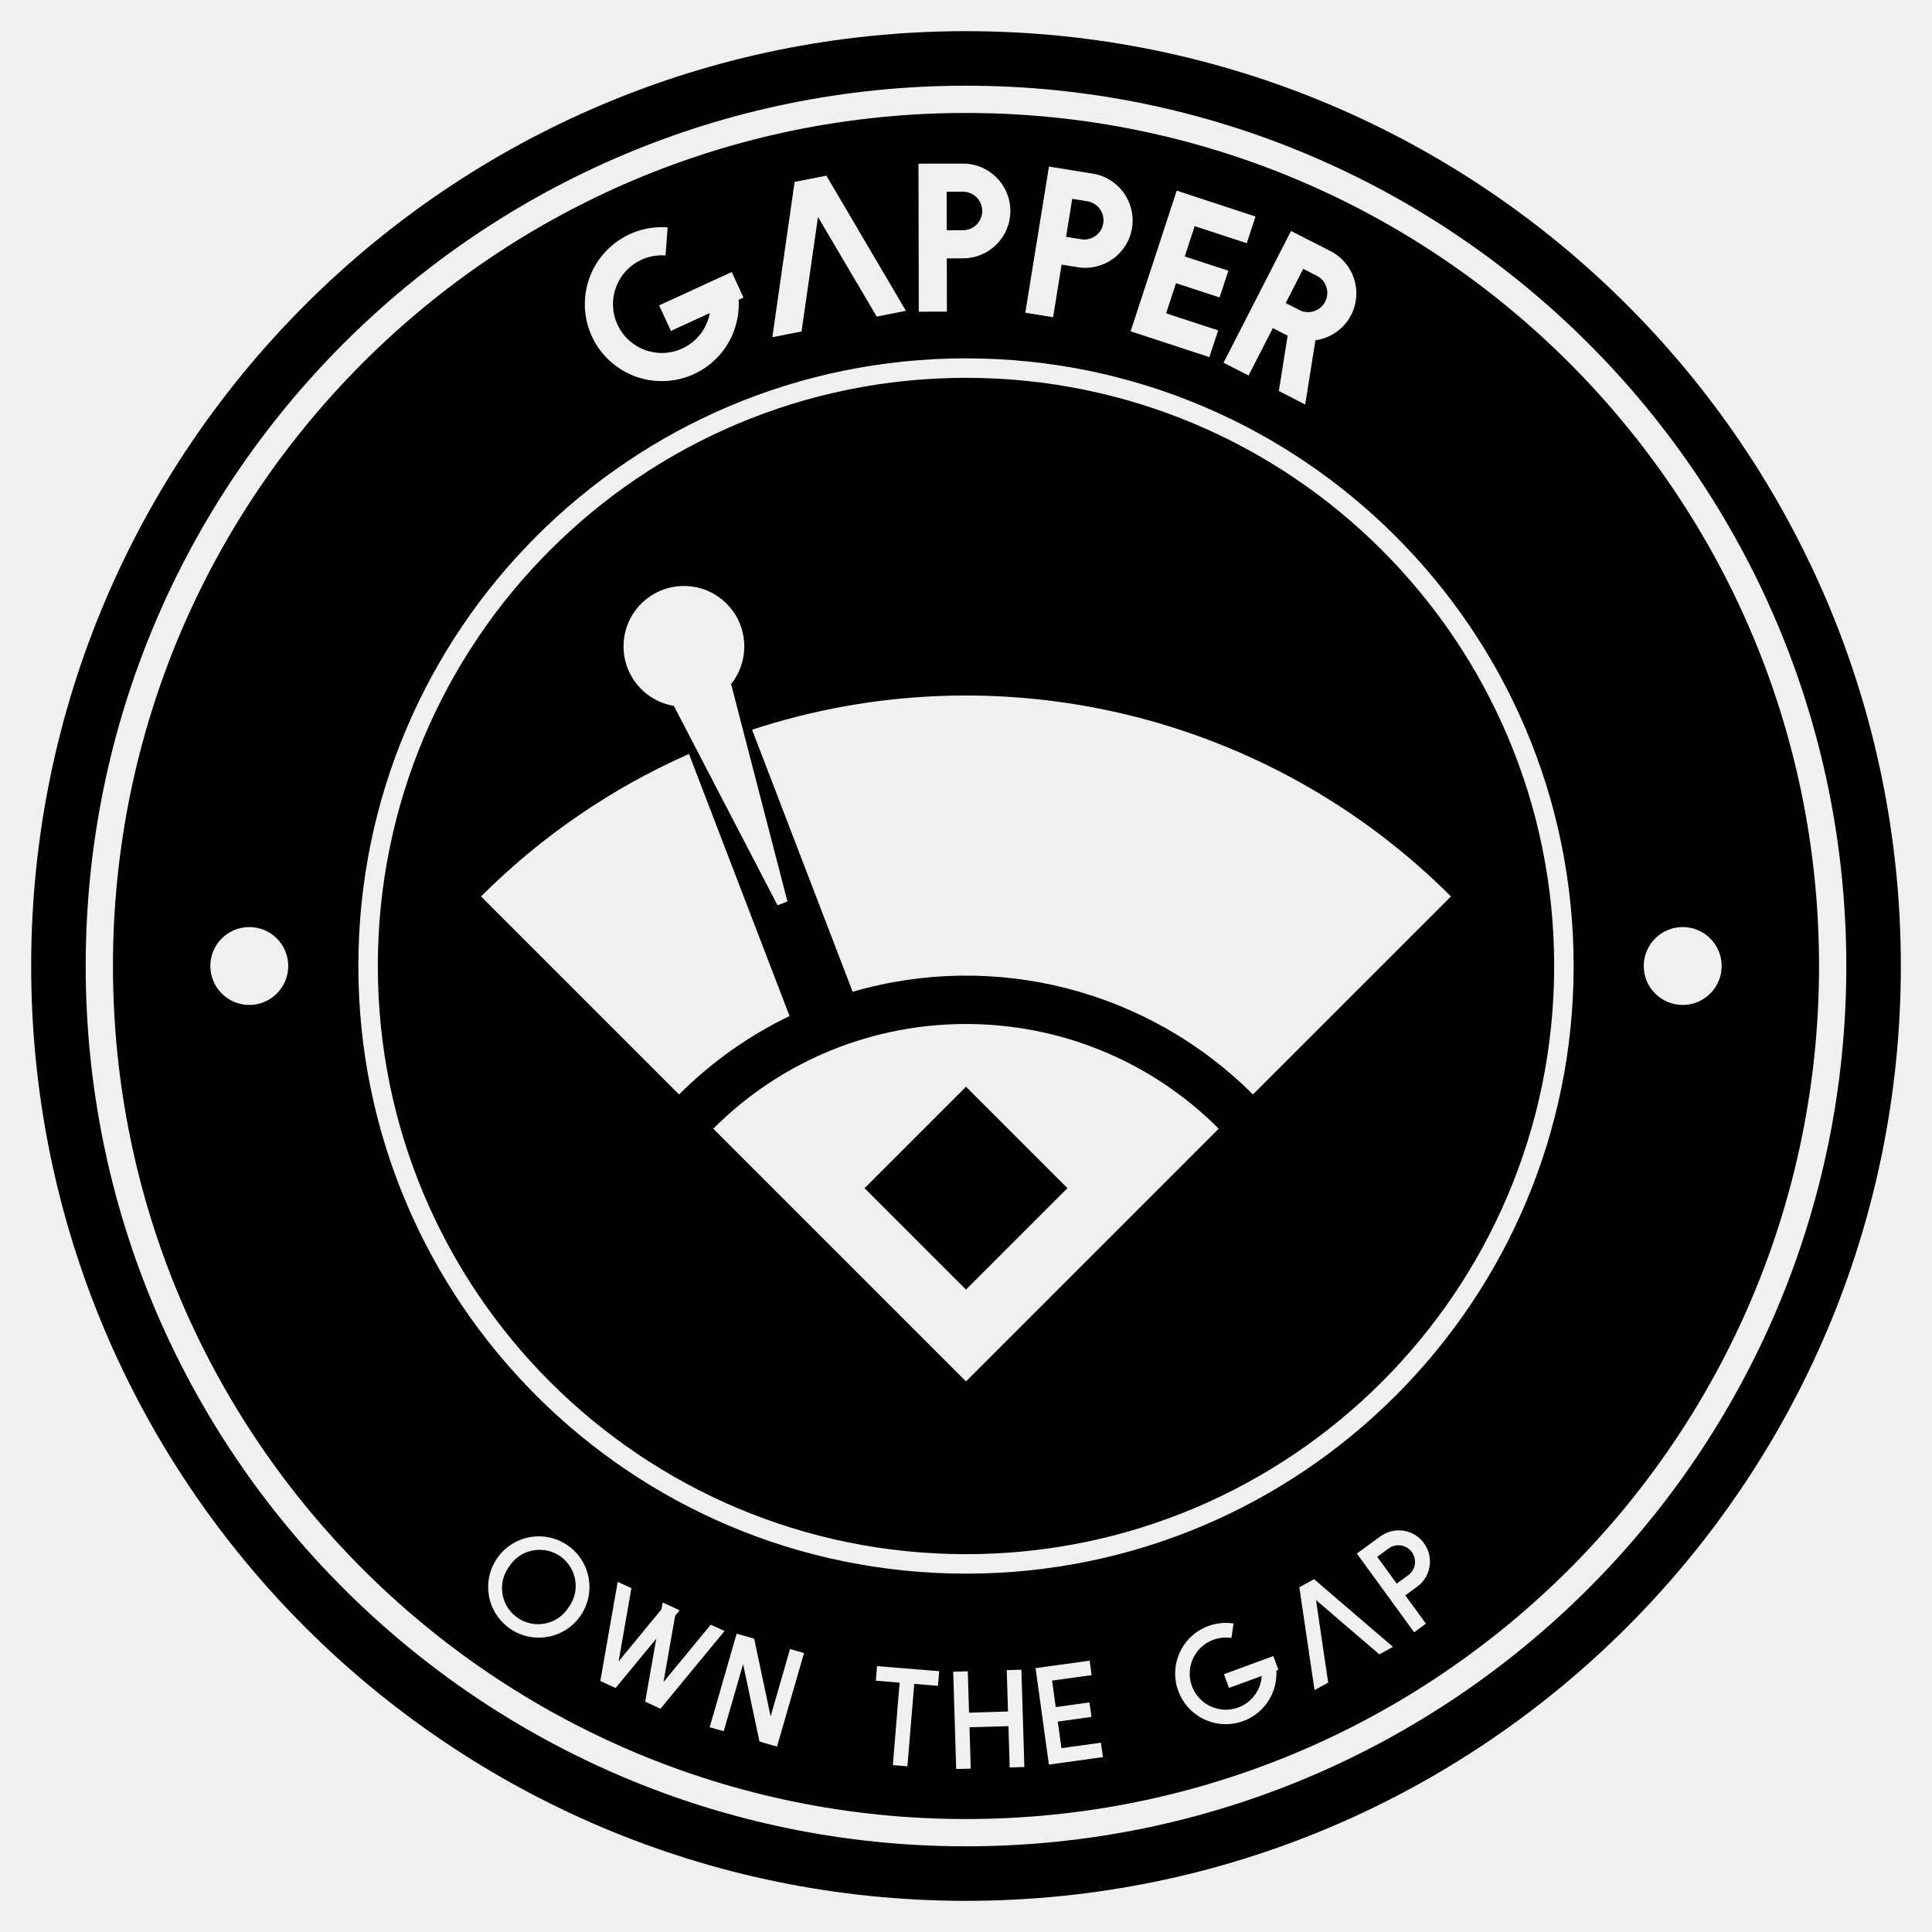
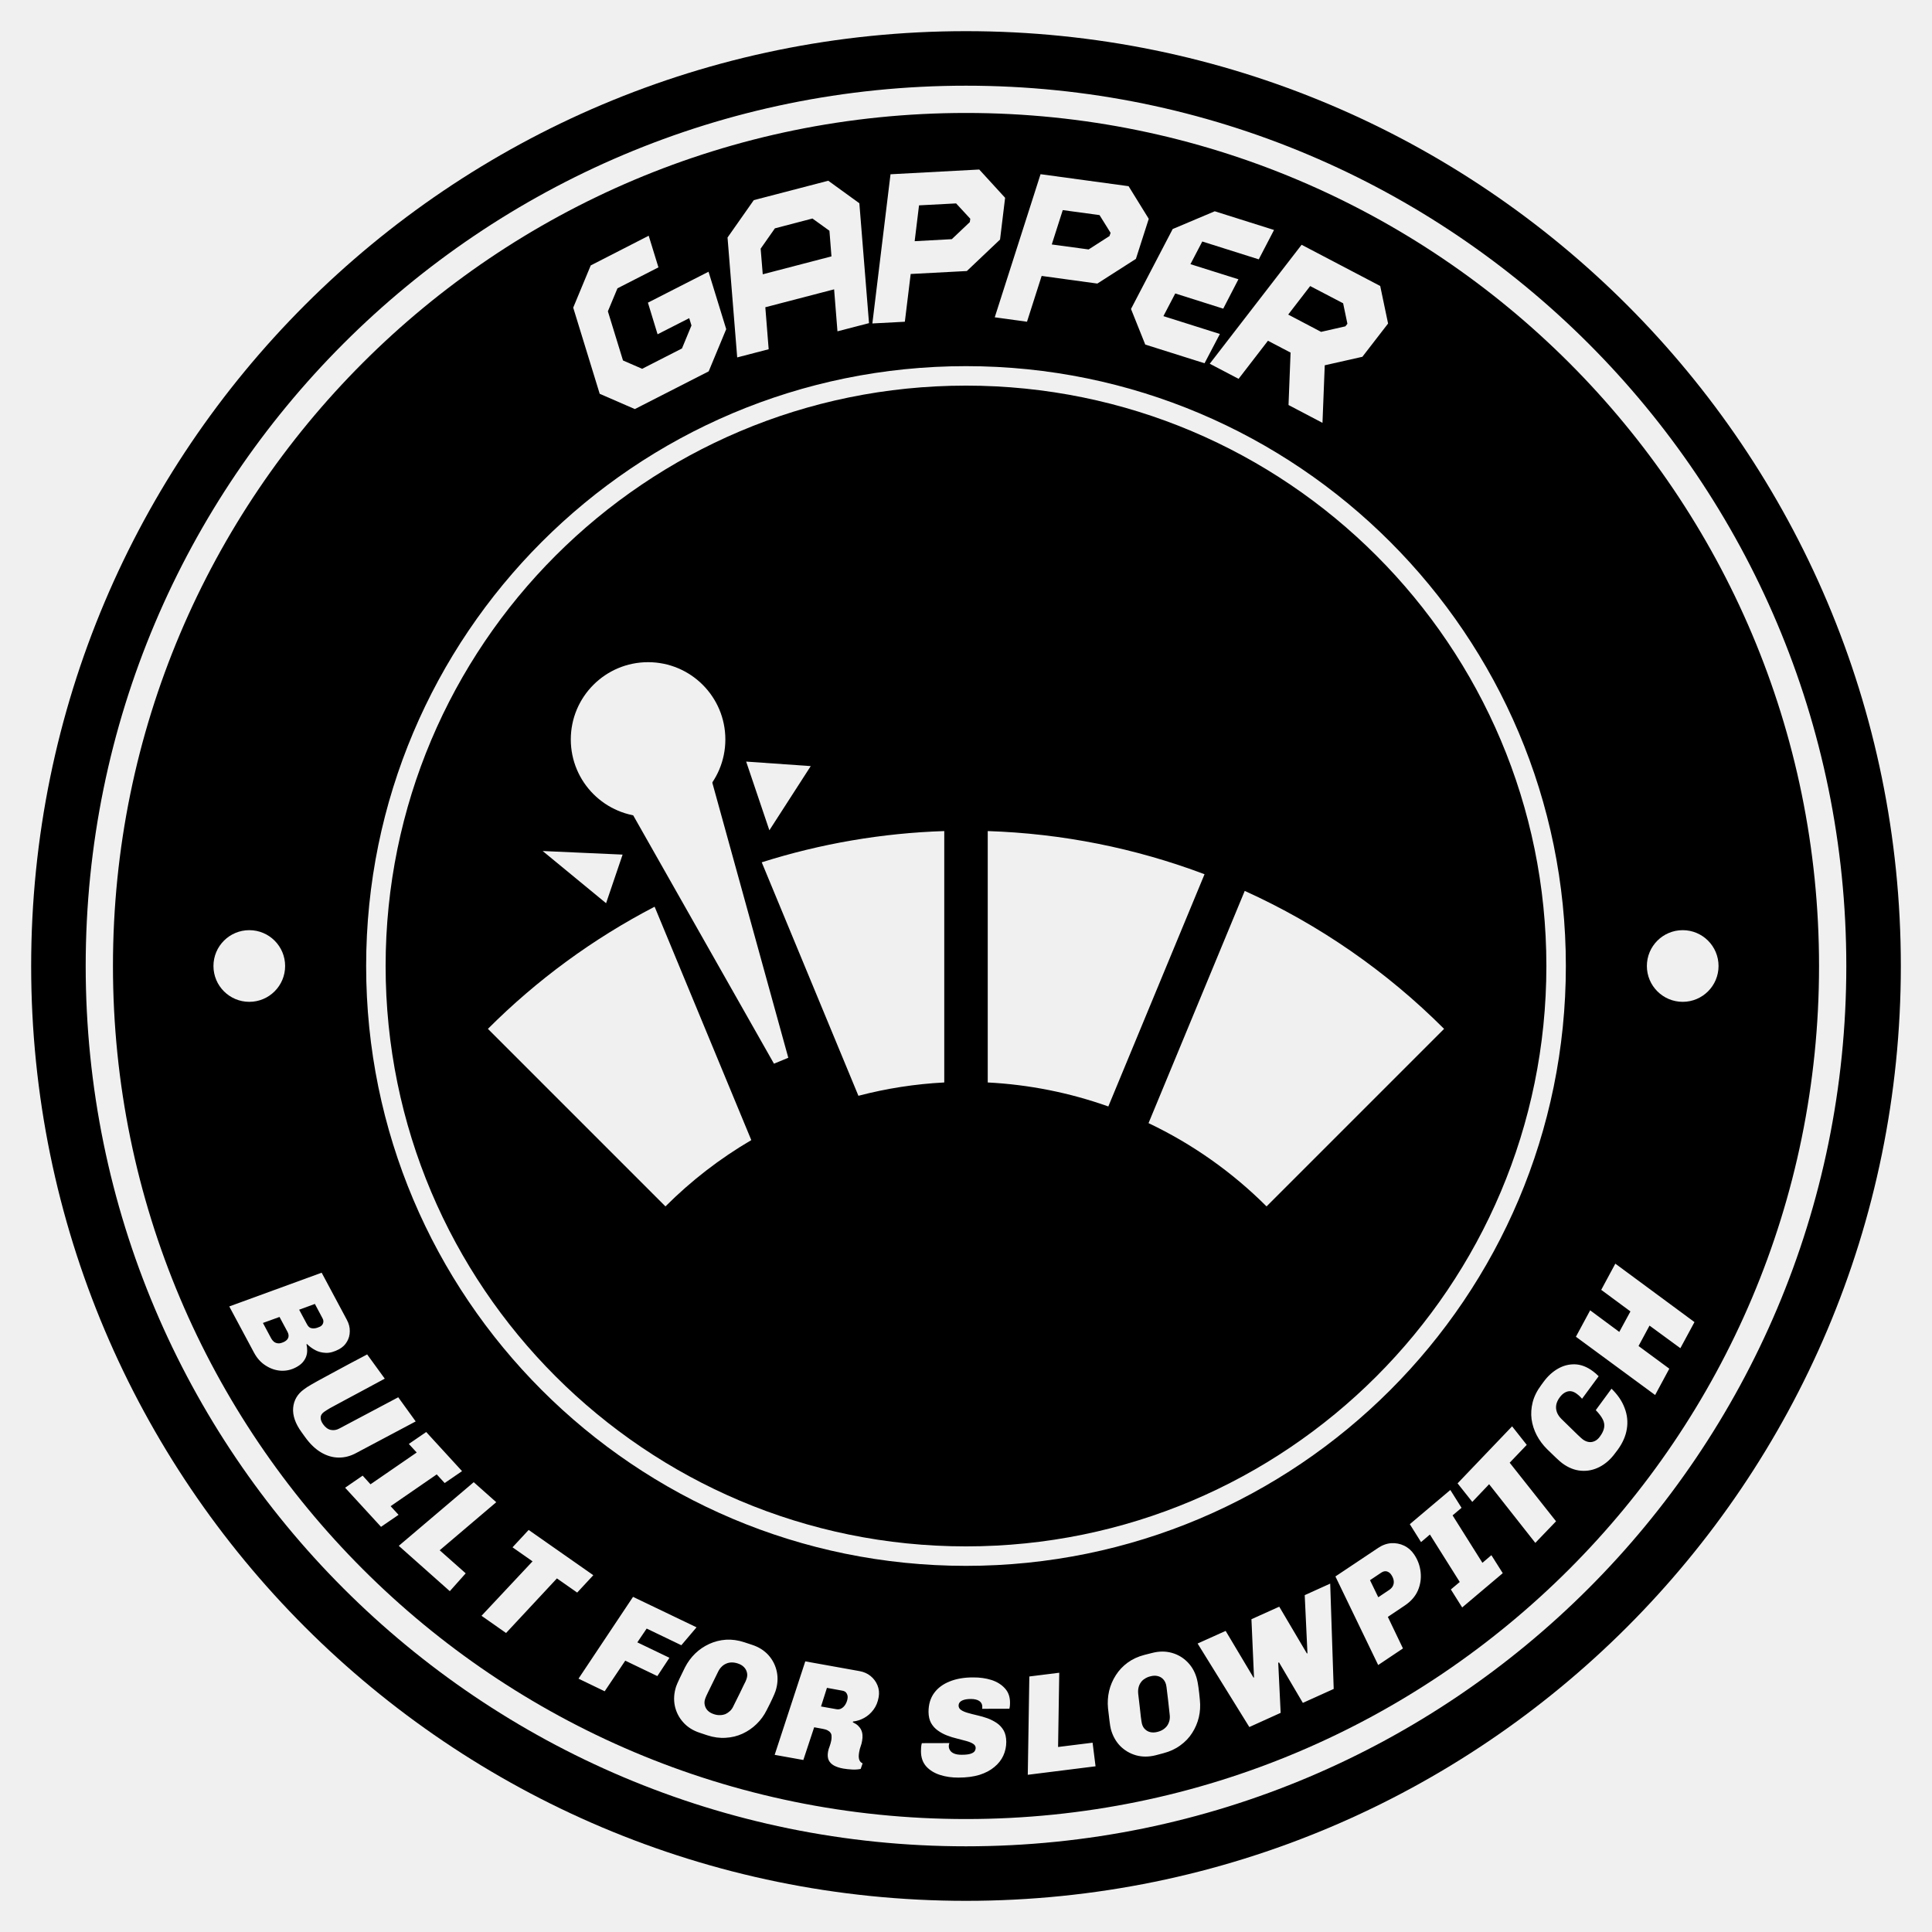
- <svg xmlns="http://www.w3.org/2000/svg" viewBox="-4 -4 248 248" role="img" aria-label="Gapper. Own the gap.">
+ <svg xmlns="http://www.w3.org/2000/svg" viewBox="-4 -4 248 248" role="img" aria-label="Gapper. Built for slowpitch.">
  <defs>
    <mask id="g240x240k" maskUnits="userSpaceOnUse" x="-6" y="-6" width="252" height="252">
      <rect x="-6" y="-6" width="252" height="252" fill="#fff" />
      <path d="M7 120A113 113 0 1 0 233 120A113 113 0 1 0 7 120ZM10.5 120A109.5 109.5 0 1 1 229.5 120A109.5 109.5 0 1 1 10.5 120Z" fill="#000" />
-       <path d="M42 120A78 78 0 1 0 198 120A78 78 0 1 0 42 120ZM44.5 120A75.5 75.5 0 1 1 195.5 120A75.5 75.5 0 1 1 44.5 120Z" fill="#000" />
-       <path d="M89.93 30.92A9.88 9.88 335.32 1 1 81.7 25.19L81.43 28.79A6.27 6.27 335.32 1 0 86.65 32.42ZM80.61 35.2L89.93 30.92L91.44 34.2L82.12 38.48ZM95.14 39.29L98 19.35L102.08 18.55L112.29 35.9L108.54 36.64L101 23.85L98.89 38.55ZM113.9 17.01L117.51 17L117.55 36L113.94 36.01ZM117.32 17.01L119.6 17L119.61 20.61L117.33 20.62ZM117.34 25.56L119.62 25.55L119.63 29.16L117.35 29.17ZM119.6 17A6.08 6.08 359.88 0 1 119.63 29.16L119.62 25.55A2.47 2.47 359.88 0 0 119.61 20.61ZM130.65 17.38L134.21 17.96L131.18 36.72L127.61 36.14ZM134.03 17.93L136.28 18.29L135.7 21.86L133.45 21.49ZM132.66 26.37L134.91 26.73L134.33 30.3L132.08 29.93ZM136.28 18.29A6.08 6.08 369.2 0 1 134.33 30.3L134.91 26.73A2.47 2.47 369.2 0 0 135.7 21.86ZM147.05 20.47L150.48 21.6L144.56 39.65L141.13 38.53ZM150.3 21.54L157.16 23.79L156.04 27.22L149.18 24.97ZM147.9 28.86L153.68 30.75L152.55 34.18L146.78 32.29ZM145.51 36.16L152.37 38.41L151.24 41.84L144.38 39.59ZM161.72 25.65L164.94 27.29L156.27 44.2L153.06 42.56ZM164.77 27.2L166.8 28.24L165.15 31.46L163.12 30.42ZM160.87 34.81L162.9 35.85L161.25 39.07L159.22 38.03ZM166.8 28.24A6.08 6.08 387.13 0 1 161.25 39.07L162.9 35.85A2.47 2.47 387.13 0 0 165.15 31.46ZM161.88 35.33L165.27 37.07L163.54 47.93L160.16 46.19Z" fill="#000" />
-       <path d="M70.52 203.4A6.5 6.5 34.52 1 1 59.81 196.03A6.5 6.5 34.52 1 1 70.52 203.4ZM68.98 202.34A4.63 4.63 34.52 1 0 61.36 197.09A4.63 4.63 34.52 1 0 68.98 202.34ZM75.29 199.05L77.05 199.86L75.41 209.26L81.48 201.89L83.24 202.71L75.02 212.68L73.06 211.78ZM81.06 201.7L82.82 202.51L81.17 211.91L87.24 204.55L89.01 205.36L80.78 215.34L78.82 214.43ZM90.56 205.7L92.37 206.22L88.9 218.23L87.1 217.71ZM97.41 207.68L99.21 208.19L95.74 220.2L93.95 219.69ZM90.56 205.7L92.81 206.35L95.74 220.2L93.49 219.55ZM108.58 209.87L116.56 210.52L116.4 212.4L108.43 211.74ZM111.63 210.12L113.51 210.27L112.48 222.73L110.61 222.58ZM118.36 210.59L120.23 210.53L120.61 223.03L118.74 223.08ZM125.23 210.38L127.11 210.33L127.49 222.82L125.61 222.88ZM120.27 215.85L125.52 215.69L125.58 217.57L120.33 217.72ZM128.93 210.13L130.79 209.87L132.51 222.25L130.64 222.51ZM130.67 209.89L135.87 209.17L136.12 211.03L130.92 211.75ZM131.39 215.15L135.85 214.53L136.11 216.39L131.65 217.01ZM132.12 220.42L137.32 219.7L137.58 221.55L132.38 222.27ZM159.45 208.58A6.5 6.5 -20.16 1 1 154.35 204.4L154.06 206.26A4.63 4.63 -20.16 1 0 157.69 209.23ZM153.11 210.91L159.45 208.58L160.1 210.35L153.76 212.67ZM164.74 212.95L162.79 199.75L164.68 198.71L174.81 207.4L173.06 208.36L164.93 201.39L166.49 211.99ZM170.17 195.42L171.68 194.32L179.04 204.42L177.53 205.53ZM171.58 194.39L173.2 193.21L174.3 194.73L172.69 195.91ZM175.19 199.35L176.81 198.17L177.91 199.68L176.29 200.86ZM173.2 193.21A4 4 -36.08 0 1 177.91 199.68L176.81 198.17A2.13 2.13 -36.08 0 0 174.3 194.73Z" fill="#000" />
-       <path d="M23 120A5 5 0 1 0 33 120A5 5 0 1 0 23 120Z" fill="#000" />
-       <path d="M207 120A5 5 0 1 0 217 120A5 5 0 1 0 207 120Z" fill="#000" />
-       <path d="M120 173.32L87.56 140.88A45.88 45.88 0 0 1 152.44 140.88ZM120 161.54L133.02 148.52L120 135.5L106.98 148.52ZM57.75 111.07A88.04 88.04 0 0 1 84.44 92.78L97.35 126.42A52.08 52.08 0 0 0 83.17 136.49ZM92.54 89.67A88.04 88.04 0 0 1 182.25 111.07L156.83 136.49A52.08 52.08 0 0 0 105.45 123.31Z" fill="#000" />
-       <path d="M97.08 111.72L88.94 80.31L80.84 83.42L95.81 112.21Z" fill="#000" />
-       <path d="M76.04 78.97A7.75 7.75 0 1 0 91.54 78.97A7.75 7.75 0 1 0 76.04 78.97Z" fill="#000" />
+       <path d="M43 120A77 77 0 1 0 197 120A77 77 0 1 0 43 120ZM45.5 120A74.5 74.5 0 1 1 194.5 120A74.5 74.5 0 1 1 45.5 120Z" fill="#000" />
+       <path d="M80.52 30.32L75.26 33.01L74.03 35.96L75.97 42.27L78.43 43.34L83.54 40.73L84.76 37.78L84.47 36.84L80.41 38.91L79.17 34.85L86.95 30.88L89.22 38.25L86.97 43.67L77.49 48.51L72.98 46.55L69.58 35.49L71.83 30.07L79.27 26.26ZM90.63 41.88L89.39 26.49L92.76 21.69L102.32 19.2L106.31 22.09L107.55 37.48L103.5 38.53L103.07 33.14L94.24 35.44L94.67 40.83ZM102.73 28.91L102.47 25.62L100.29 24.05L95.47 25.31L93.64 27.92L93.91 31.21ZM107.98 37.52L110.31 18.37L121.7 17.76L125.02 21.39L124.37 26.75L120.11 30.79L112.9 31.17L112.15 37.3ZM113.41 26.96L118.18 26.7L120.49 24.51L120.55 24.08L118.73 22.11L113.97 22.36ZM123.69 36.73L129.57 18.36L140.87 19.9L143.46 24.09L141.81 29.23L136.86 32.4L129.71 31.42L127.83 37.3ZM131.01 27.38L135.74 28.02L138.42 26.3L138.56 25.89L137.14 23.61L132.42 22.97ZM146.53 25.4L151.93 23.12L159.54 25.52L157.58 29.29L150.33 27L148.81 29.91L154.97 31.85L153.02 35.62L146.86 33.67L145.34 36.58L152.59 38.87L150.62 42.63L143.01 40.23L141.18 35.66ZM151.29 42.69L163.08 27.42L173.17 32.71L174.18 37.53L170.88 41.8L165.16 43.09L158.76 39.74L154.99 44.63ZM161.36 36.38L165.58 38.6L168.7 37.89L168.96 37.56L168.41 34.93L164.18 32.72ZM161.73 39.58L166.09 41.87L165.76 50.28L161.4 47.99Z" fill="#000" />
+       <path d="M25.43 163.7L37.29 159.37L40.52 165.41Q40.92 166.15 40.9 166.88Q40.9 167.62 40.54 168.22Q40.19 168.83 39.53 169.19Q38.59 169.69 37.83 169.66Q37.05 169.63 36.45 169.3Q35.85 168.97 35.41 168.53L35.34 168.55Q35.44 168.98 35.43 169.38Q35.43 169.79 35.28 170.18Q35.13 170.56 34.83 170.9Q34.52 171.24 34.01 171.51Q33.08 172.01 32.04 171.95Q31.01 171.88 30.09 171.28Q29.17 170.7 28.59 169.6ZM29.75 165.82L30.8 167.78Q30.98 168.11 31.24 168.29Q31.51 168.45 31.83 168.44Q32.15 168.41 32.52 168.22Q32.93 167.99 33.02 167.66Q33.1 167.33 32.91 166.97L31.88 165.05ZM34.4 164.12L35.4 165.98Q35.58 166.32 35.82 166.44Q36.08 166.55 36.39 166.51Q36.72 166.47 37.09 166.29Q37.39 166.13 37.48 165.83Q37.57 165.54 37.41 165.24L36.42 163.38ZM34.71 179.84Q33.51 178.19 33.63 176.72Q33.76 175.25 35.02 174.34Q35.21 174.2 35.43 174.05Q35.65 173.92 35.96 173.73Q36.26 173.55 36.7 173.31Q37.12 173.08 37.71 172.76Q38.28 172.45 39.06 172.03Q39.84 171.61 40.84 171.07Q41.84 170.53 43.13 169.86L45.39 172.97Q43.58 173.95 42.31 174.63Q41.03 175.31 40.2 175.76Q39.36 176.21 38.85 176.49Q38.32 176.77 38.05 176.94Q37.77 177.11 37.61 177.23Q37.16 177.55 37.16 177.96Q37.15 178.37 37.48 178.83Q37.92 179.44 38.47 179.55Q39.03 179.66 39.56 179.37L47.12 175.36L49.36 178.46L41.75 182.5Q40.64 183.11 39.5 183.1Q38.35 183.1 37.25 182.46Q36.14 181.82 35.17 180.48ZM40.3 186.97L42.55 185.42L43.56 186.53L49.49 182.45L48.48 181.35L50.71 179.82L55.31 184.84L53.08 186.37L52.06 185.26L46.14 189.34L47.16 190.45L44.91 191.99ZM47.19 194.43L56.81 186.26L59.7 188.83L52.44 195L55.78 197.96L53.74 200.25ZM57.81 203.41L64.36 196.42L61.79 194.62L63.86 192.39L72.16 198.2L70.09 200.43L67.49 198.61L60.96 205.62ZM70.26 211.48L77.26 200.98L85.41 204.89L83.46 207.19L79.01 205.05L77.81 206.82L81.93 208.8L80.38 211.15L76.26 209.17L73.62 213.1ZM85.83 218.43Q84.51 218 83.69 217.07Q82.87 216.15 82.62 214.95Q82.38 213.75 82.79 212.48Q82.9 212.17 83.21 211.51Q83.53 210.86 83.92 210.05Q84.44 209.03 85.24 208.25Q86.04 207.48 87.05 207.02Q88.05 206.56 89.19 206.48Q90.34 206.41 91.55 206.81L92.52 207.13Q93.84 207.56 94.66 208.48Q95.47 209.4 95.72 210.61Q95.96 211.82 95.55 213.08Q95.44 213.41 95.14 214.05Q94.84 214.7 94.42 215.51Q93.91 216.54 93.11 217.31Q92.31 218.09 91.3 218.55Q90.3 219.01 89.15 219.07Q88.01 219.15 86.79 218.75ZM87.64 216.04Q88.03 216.17 88.4 216.16Q88.78 216.16 89.11 216.03Q89.44 215.88 89.72 215.62Q89.99 215.36 90.17 214.95Q90.68 213.95 90.98 213.32Q91.29 212.69 91.45 212.34Q91.63 212 91.71 211.82Q91.79 211.63 91.83 211.51Q91.98 211.07 91.88 210.69Q91.79 210.29 91.49 209.99Q91.2 209.69 90.71 209.53Q90.32 209.4 89.94 209.4Q89.57 209.4 89.24 209.54Q88.9 209.68 88.63 209.95Q88.36 210.21 88.17 210.61Q87.67 211.61 87.37 212.24Q87.06 212.88 86.89 213.22Q86.72 213.57 86.64 213.75Q86.56 213.93 86.52 214.06Q86.37 214.49 86.47 214.88Q86.56 215.28 86.85 215.58Q87.15 215.88 87.64 216.04ZM104.24 223.02Q103.52 222.89 103.05 222.63Q102.58 222.37 102.37 221.93Q102.18 221.5 102.29 220.86Q102.36 220.49 102.5 220.15Q102.63 219.8 102.71 219.39Q102.76 219.08 102.74 218.85Q102.74 218.6 102.6 218.42Q102.48 218.24 102.24 218.12Q102.01 217.99 101.6 217.92L100.51 217.72L99.12 221.92L95.44 221.26L99.37 209.26L106.33 210.51Q107.16 210.66 107.75 211.14Q108.35 211.63 108.64 212.34Q108.93 213.05 108.79 213.85Q108.62 214.81 108.12 215.47Q107.62 216.14 106.93 216.52Q106.24 216.9 105.5 216.98L105.47 217.08Q105.88 217.27 106.14 217.51Q106.4 217.76 106.54 218.05Q106.68 218.34 106.71 218.7Q106.74 219.06 106.66 219.48Q106.6 219.85 106.48 220.16Q106.36 220.47 106.28 220.94Q106.23 221.23 106.23 221.5Q106.24 221.79 106.35 222Q106.47 222.24 106.73 222.35L106.48 223.07Q105.93 223.18 105.34 223.14Q104.76 223.11 104.24 223.02ZM101.39 215.05L103.36 215.4Q103.74 215.47 104.03 215.29Q104.33 215.11 104.52 214.79Q104.72 214.46 104.79 214.06Q104.86 213.69 104.69 213.39Q104.54 213.09 104.12 213.02L102.15 212.66ZM119.04 224.18Q117.77 224.19 116.67 223.84Q115.56 223.48 114.89 222.74Q114.22 221.98 114.22 220.8Q114.22 220.5 114.24 220.26Q114.26 220.01 114.33 219.76L117.87 219.75Q117.83 219.84 117.81 219.94Q117.79 220.04 117.79 220.15Q117.79 220.44 117.96 220.69Q118.12 220.95 118.49 221.1Q118.85 221.25 119.43 221.25Q120.2 221.25 120.59 221.12Q120.98 220.99 121.11 220.79Q121.24 220.59 121.24 220.37Q121.24 220.05 120.91 219.84Q120.58 219.63 120.03 219.48Q119.5 219.34 118.85 219.17Q118.2 219.02 117.56 218.77Q116.93 218.53 116.39 218.14Q115.85 217.76 115.52 217.18Q115.2 216.6 115.19 215.75Q115.19 214.31 115.91 213.32Q116.62 212.35 117.9 211.84Q119.18 211.32 120.9 211.32Q122.19 211.31 123.27 211.65Q124.34 212 124.99 212.72Q125.65 213.43 125.65 214.56Q125.65 214.71 125.64 214.89Q125.63 215.07 125.57 215.34L122.07 215.35Q122.09 215.26 122.09 215.21Q122.09 215.15 122.09 215.08Q122.09 214.61 121.71 214.35Q121.33 214.09 120.63 214.09Q120.09 214.09 119.73 214.2Q119.38 214.31 119.21 214.5Q119.05 214.69 119.05 214.94Q119.05 215.29 119.38 215.51Q119.71 215.73 120.25 215.88Q120.8 216.04 121.46 216.19Q122.12 216.34 122.77 216.57Q123.41 216.81 123.96 217.18Q124.51 217.56 124.84 218.14Q125.16 218.71 125.17 219.59Q125.17 220.52 124.79 221.36Q124.41 222.19 123.64 222.82Q122.89 223.46 121.73 223.83Q120.57 224.18 119.04 224.18ZM127.93 223.82L128.13 211.2L131.97 210.72L131.82 220.25L136.25 219.7L136.63 222.73ZM144.36 221.31Q143.02 221.65 141.83 221.32Q140.64 220.98 139.78 220.11Q138.93 219.22 138.59 217.94Q138.51 217.62 138.42 216.9Q138.34 216.17 138.23 215.28Q138.12 214.15 138.37 213.06Q138.63 211.97 139.23 211.04Q139.82 210.11 140.74 209.43Q141.67 208.75 142.9 208.43L143.89 208.18Q145.24 207.83 146.43 208.17Q147.61 208.5 148.47 209.39Q149.32 210.27 149.65 211.56Q149.74 211.89 149.84 212.6Q149.94 213.3 150.02 214.21Q150.14 215.35 149.89 216.43Q149.63 217.52 149.03 218.45Q148.44 219.38 147.5 220.05Q146.58 220.73 145.34 221.05ZM144.59 218.31Q144.99 218.21 145.3 218.01Q145.62 217.8 145.83 217.51Q146.03 217.21 146.12 216.84Q146.2 216.47 146.14 216.04Q146.03 214.92 145.94 214.22Q145.86 213.53 145.81 213.15Q145.77 212.76 145.74 212.57Q145.71 212.37 145.68 212.24Q145.56 211.8 145.28 211.52Q144.99 211.23 144.57 211.14Q144.16 211.05 143.67 211.18Q143.26 211.28 142.95 211.49Q142.63 211.68 142.43 211.98Q142.22 212.28 142.14 212.66Q142.06 213.02 142.11 213.46Q142.23 214.57 142.32 215.26Q142.4 215.96 142.44 216.35Q142.49 216.73 142.52 216.93Q142.55 217.13 142.58 217.25Q142.69 217.7 142.98 217.97Q143.27 218.26 143.68 218.35Q144.09 218.44 144.59 218.31ZM156.37 217.69L149.73 206.97L153.33 205.35L156.91 211.35L156.97 211.32L156.64 203.85L160.21 202.24L163.76 208.25L163.83 208.22L163.48 200.76L166.75 199.28L167.2 212.8L163.24 214.59L160.18 209.39L160.08 209.44L160.39 215.87ZM172.91 209.73L167.42 198.36L172.9 194.7Q173.72 194.15 174.59 194.09Q175.47 194.04 176.24 194.41Q177.03 194.79 177.54 195.56Q178.23 196.59 178.36 197.82Q178.49 199.04 178 200.18Q177.5 201.3 176.34 202.08L174.15 203.55L176.09 207.6ZM172.92 201.03L174.34 200.08Q174.7 199.83 174.83 199.51Q174.96 199.18 174.89 198.82Q174.81 198.46 174.58 198.13Q174.39 197.84 174.05 197.72Q173.69 197.61 173.29 197.88L171.86 198.84ZM183.69 202.34L182.24 200.03L183.38 199.07L179.55 192.98L178.41 193.95L176.97 191.65L182.17 187.26L183.61 189.55L182.46 190.52L186.29 196.61L187.44 195.63L188.9 197.94ZM193.08 194.05L187.15 186.52L184.99 188.79L183.1 186.41L190.1 179.09L191.98 181.47L189.79 183.76L195.74 191.28ZM203.33 182.53Q202.47 183.71 201.33 184.3Q200.19 184.89 198.96 184.79Q197.72 184.7 196.54 183.83Q196.28 183.64 195.75 183.14Q195.22 182.64 194.58 182.01Q193.77 181.2 193.26 180.23Q192.75 179.25 192.6 178.18Q192.46 177.12 192.74 176Q193.02 174.89 193.84 173.79L194.14 173.38Q194.94 172.29 195.97 171.7Q197 171.1 198.15 171.13Q199.31 171.16 200.45 172Q200.65 172.15 200.84 172.31Q201.03 172.48 201.21 172.66L199.08 175.55Q198.82 175.26 198.67 175.13Q198.52 175 198.38 174.9Q198 174.62 197.62 174.58Q197.24 174.55 196.87 174.76Q196.51 174.96 196.2 175.39Q195.86 175.85 195.77 176.32Q195.68 176.8 195.85 177.27Q196.02 177.73 196.43 178.14Q197.23 178.93 197.73 179.41Q198.24 179.9 198.51 180.17Q198.79 180.44 198.94 180.57Q199.09 180.7 199.19 180.78Q199.55 181.04 199.93 181.1Q200.32 181.16 200.69 180.99Q201.06 180.83 201.36 180.42Q201.82 179.8 201.91 179.27Q202.01 178.74 201.74 178.2Q201.47 177.66 200.84 177.01L202.86 174.26Q204.05 175.41 204.54 176.73Q205.05 178.05 204.83 179.41Q204.62 180.78 203.65 182.11ZM208.46 175.07L198.29 167.59L200.12 164.2L203.86 166.97L205.29 164.34L201.54 161.57L203.35 158.21L213.51 165.71L211.7 169.06L207.74 166.16L206.33 168.78L210.28 171.69Z" fill="#000" />
+       <path d="M23.4 120A4.6 4.6 0 1 0 32.6 120A4.6 4.6 0 1 0 23.4 120Z" fill="#000" />
+       <path d="M207.4 120A4.6 4.6 0 1 0 216.6 120A4.6 4.6 0 1 0 207.4 120Z" fill="#000" />
+       <path d="M58.63 128.07A86.8 86.8 0 0 1 80.03 112.39L92.44 142.35A54.56 54.56 0 0 0 81.42 150.86ZM93.78 106.69A86.8 86.8 0 0 1 117.21 102.68L117.21 134.95A54.56 54.56 0 0 0 106.19 136.66ZM122.79 102.68A86.8 86.8 0 0 1 150.62 108.22L138.27 138.03A54.56 54.56 0 0 0 122.79 134.95ZM155.78 110.36A86.8 86.8 0 0 1 181.37 128.07L158.58 150.86A54.56 54.56 0 0 0 143.43 140.17ZM73.8 111.94L65.66 105.24L75.92 105.7ZM94.76 102.58L100.07 94.34L91.78 93.76Z" fill="#000" />
+       <path d="M97.19 131.78L86.01 91.31L74.65 96.02L95.35 132.54Z" fill="#000" />
+       <path d="M69.27 90.92A9.92 9.92 0 1 0 89.11 90.92A9.92 9.92 0 1 0 69.27 90.92Z" fill="#000" />
    </mask>
    <mask id="g240x240o" maskUnits="userSpaceOnUse" x="-6" y="-6" width="252" height="252">
      <rect x="-6" y="-6" width="252" height="252" fill="#fff" />
      <path d="M0 120A120 120 0 1 0 240 120A120 120 0 1 0 0 120Z" fill="#000" />
    </mask>
  </defs>
  <path d="M0 120A120 120 0 1 0 240 120A120 120 0 1 0 0 120Z" fill="#000000" mask="url(#g240x240k)" />
-   <path d="M7 120A113 113 0 1 0 233 120A113 113 0 1 0 7 120ZM10.5 120A109.5 109.5 0 1 1 229.5 120A109.5 109.5 0 1 1 10.5 120ZM42 120A78 78 0 1 0 198 120A78 78 0 1 0 42 120ZM44.5 120A75.5 75.5 0 1 1 195.5 120A75.5 75.5 0 1 1 44.5 120ZM89.93 30.92A9.88 9.88 335.32 1 1 81.7 25.19L81.43 28.79A6.27 6.27 335.32 1 0 86.65 32.42ZM80.61 35.2L89.93 30.92L91.44 34.2L82.12 38.48ZM95.14 39.29L98 19.35L102.08 18.55L112.29 35.9L108.54 36.64L101 23.85L98.89 38.55ZM113.9 17.01L117.51 17L117.55 36L113.94 36.01ZM117.32 17.01L119.6 17L119.61 20.61L117.33 20.62ZM117.34 25.56L119.62 25.55L119.63 29.16L117.35 29.17ZM119.6 17A6.08 6.08 359.88 0 1 119.63 29.16L119.62 25.55A2.47 2.47 359.88 0 0 119.61 20.61ZM130.65 17.38L134.21 17.96L131.18 36.72L127.61 36.14ZM134.03 17.93L136.28 18.29L135.7 21.86L133.45 21.49ZM132.66 26.37L134.91 26.73L134.33 30.3L132.08 29.93ZM136.28 18.29A6.08 6.08 369.2 0 1 134.33 30.3L134.91 26.73A2.47 2.47 369.2 0 0 135.7 21.86ZM147.05 20.47L150.48 21.6L144.56 39.65L141.13 38.53ZM150.3 21.54L157.16 23.79L156.04 27.22L149.18 24.97ZM147.9 28.86L153.68 30.75L152.55 34.18L146.78 32.29ZM145.51 36.16L152.37 38.41L151.24 41.84L144.38 39.59ZM161.72 25.65L164.94 27.29L156.27 44.2L153.06 42.56ZM164.77 27.2L166.8 28.24L165.15 31.46L163.12 30.42ZM160.87 34.81L162.9 35.85L161.25 39.07L159.22 38.03ZM166.8 28.24A6.08 6.08 387.13 0 1 161.25 39.07L162.9 35.85A2.47 2.47 387.13 0 0 165.15 31.46ZM161.88 35.33L165.27 37.07L163.54 47.93L160.16 46.19ZM70.52 203.4A6.5 6.5 34.52 1 1 59.81 196.03A6.5 6.5 34.52 1 1 70.52 203.4ZM68.98 202.34A4.63 4.63 34.52 1 0 61.36 197.09A4.63 4.63 34.52 1 0 68.98 202.34ZM75.29 199.05L77.05 199.86L75.41 209.26L81.48 201.89L83.24 202.71L75.02 212.68L73.06 211.78ZM81.06 201.7L82.82 202.51L81.17 211.91L87.24 204.55L89.01 205.36L80.78 215.34L78.82 214.43ZM90.56 205.7L92.37 206.22L88.9 218.23L87.1 217.71ZM97.41 207.68L99.21 208.19L95.74 220.2L93.95 219.69ZM90.56 205.7L92.81 206.35L95.74 220.2L93.49 219.55ZM108.58 209.87L116.56 210.52L116.4 212.4L108.43 211.74ZM111.63 210.12L113.51 210.27L112.48 222.73L110.61 222.58ZM118.36 210.59L120.23 210.53L120.61 223.03L118.74 223.08ZM125.23 210.38L127.11 210.33L127.49 222.82L125.61 222.88ZM120.27 215.85L125.52 215.69L125.58 217.57L120.33 217.72ZM128.93 210.13L130.79 209.87L132.51 222.25L130.64 222.51ZM130.67 209.89L135.87 209.17L136.12 211.03L130.92 211.75ZM131.39 215.15L135.85 214.53L136.11 216.39L131.65 217.01ZM132.12 220.42L137.32 219.7L137.58 221.55L132.38 222.27ZM159.45 208.58A6.5 6.5 -20.16 1 1 154.35 204.4L154.06 206.26A4.63 4.63 -20.16 1 0 157.69 209.23ZM153.11 210.91L159.45 208.58L160.1 210.35L153.76 212.67ZM164.74 212.95L162.79 199.75L164.68 198.71L174.81 207.4L173.06 208.36L164.93 201.39L166.49 211.99ZM170.17 195.42L171.68 194.32L179.04 204.42L177.53 205.53ZM171.58 194.39L173.2 193.21L174.3 194.73L172.69 195.91ZM175.19 199.35L176.81 198.17L177.91 199.68L176.29 200.86ZM173.2 193.21A4 4 -36.08 0 1 177.91 199.68L176.81 198.17A2.13 2.13 -36.08 0 0 174.3 194.73ZM23 120A5 5 0 1 0 33 120A5 5 0 1 0 23 120ZM207 120A5 5 0 1 0 217 120A5 5 0 1 0 207 120ZM120 173.32L87.56 140.88A45.88 45.88 0 0 1 152.44 140.88ZM120 161.54L133.02 148.52L120 135.5L106.98 148.52ZM57.75 111.07A88.04 88.04 0 0 1 84.44 92.78L97.35 126.42A52.08 52.08 0 0 0 83.17 136.49ZM92.54 89.67A88.04 88.04 0 0 1 182.25 111.07L156.83 136.49A52.08 52.08 0 0 0 105.45 123.31ZM97.08 111.72L88.94 80.31L80.84 83.42L95.81 112.21ZM76.04 78.97A7.75 7.75 0 1 0 91.54 78.97A7.75 7.75 0 1 0 76.04 78.97Z" fill="#000000" mask="url(#g240x240o)" />
+   <path d="M7 120A113 113 0 1 0 233 120A113 113 0 1 0 7 120ZM10.5 120A109.5 109.5 0 1 1 229.5 120A109.5 109.5 0 1 1 10.5 120ZM43 120A77 77 0 1 0 197 120A77 77 0 1 0 43 120ZM45.5 120A74.5 74.5 0 1 1 194.5 120A74.5 74.5 0 1 1 45.5 120ZM80.52 30.32L75.26 33.01L74.03 35.96L75.97 42.27L78.43 43.34L83.54 40.73L84.76 37.78L84.47 36.84L80.41 38.91L79.17 34.85L86.95 30.88L89.22 38.25L86.97 43.67L77.49 48.51L72.98 46.55L69.58 35.49L71.83 30.07L79.27 26.26ZM90.63 41.88L89.39 26.49L92.76 21.69L102.32 19.2L106.31 22.09L107.55 37.48L103.5 38.53L103.07 33.14L94.24 35.44L94.67 40.83ZM102.73 28.91L102.47 25.62L100.29 24.05L95.47 25.31L93.64 27.92L93.91 31.21ZM107.98 37.52L110.31 18.37L121.7 17.76L125.02 21.39L124.37 26.75L120.11 30.79L112.9 31.17L112.15 37.3ZM113.41 26.96L118.18 26.7L120.49 24.51L120.55 24.08L118.73 22.11L113.97 22.36ZM123.69 36.73L129.57 18.36L140.87 19.9L143.46 24.09L141.81 29.23L136.86 32.4L129.71 31.42L127.83 37.3ZM131.01 27.38L135.74 28.02L138.42 26.3L138.56 25.89L137.14 23.61L132.42 22.97ZM146.53 25.4L151.93 23.12L159.54 25.52L157.58 29.29L150.33 27L148.81 29.91L154.97 31.85L153.02 35.62L146.86 33.67L145.34 36.58L152.59 38.87L150.62 42.63L143.01 40.23L141.18 35.66ZM151.29 42.69L163.08 27.42L173.17 32.71L174.18 37.53L170.88 41.8L165.16 43.09L158.76 39.74L154.99 44.63ZM161.36 36.38L165.58 38.6L168.7 37.89L168.96 37.56L168.41 34.93L164.18 32.72ZM161.73 39.58L166.09 41.87L165.76 50.28L161.4 47.99ZM25.43 163.7L37.29 159.37L40.52 165.41Q40.92 166.15 40.9 166.88Q40.9 167.62 40.54 168.22Q40.19 168.83 39.53 169.19Q38.59 169.69 37.83 169.66Q37.05 169.63 36.45 169.3Q35.85 168.97 35.41 168.53L35.34 168.55Q35.44 168.98 35.43 169.38Q35.43 169.79 35.28 170.18Q35.13 170.56 34.83 170.9Q34.52 171.24 34.01 171.51Q33.08 172.01 32.04 171.95Q31.01 171.88 30.09 171.28Q29.17 170.7 28.59 169.6ZM29.75 165.82L30.8 167.78Q30.98 168.11 31.24 168.29Q31.51 168.45 31.83 168.44Q32.15 168.41 32.52 168.22Q32.93 167.99 33.02 167.66Q33.1 167.33 32.91 166.97L31.88 165.05ZM34.4 164.12L35.4 165.98Q35.58 166.32 35.82 166.44Q36.08 166.55 36.39 166.51Q36.72 166.47 37.09 166.29Q37.39 166.13 37.48 165.83Q37.57 165.54 37.41 165.24L36.42 163.38ZM34.71 179.84Q33.51 178.19 33.63 176.72Q33.76 175.25 35.02 174.34Q35.21 174.2 35.43 174.05Q35.65 173.92 35.96 173.73Q36.26 173.55 36.7 173.31Q37.12 173.08 37.71 172.76Q38.28 172.45 39.06 172.03Q39.84 171.61 40.84 171.07Q41.84 170.53 43.13 169.86L45.39 172.97Q43.58 173.95 42.31 174.63Q41.03 175.31 40.2 175.76Q39.36 176.21 38.85 176.49Q38.32 176.77 38.05 176.94Q37.77 177.11 37.61 177.23Q37.16 177.55 37.16 177.96Q37.15 178.37 37.48 178.83Q37.92 179.44 38.47 179.55Q39.03 179.66 39.56 179.37L47.12 175.36L49.36 178.46L41.75 182.5Q40.64 183.11 39.5 183.1Q38.35 183.1 37.25 182.46Q36.14 181.82 35.17 180.48ZM40.3 186.97L42.55 185.42L43.56 186.53L49.49 182.45L48.48 181.35L50.71 179.82L55.31 184.84L53.08 186.37L52.06 185.26L46.14 189.34L47.16 190.45L44.91 191.99ZM47.19 194.43L56.81 186.26L59.7 188.83L52.44 195L55.78 197.96L53.74 200.25ZM57.81 203.41L64.36 196.42L61.79 194.62L63.86 192.39L72.16 198.2L70.09 200.43L67.49 198.61L60.96 205.62ZM70.26 211.48L77.26 200.98L85.41 204.89L83.46 207.19L79.01 205.05L77.81 206.82L81.93 208.8L80.38 211.15L76.26 209.17L73.62 213.1ZM85.83 218.43Q84.51 218 83.69 217.07Q82.87 216.15 82.62 214.95Q82.38 213.75 82.79 212.48Q82.9 212.17 83.21 211.51Q83.53 210.86 83.92 210.05Q84.44 209.03 85.24 208.25Q86.04 207.48 87.05 207.02Q88.05 206.56 89.19 206.48Q90.34 206.41 91.55 206.81L92.52 207.13Q93.84 207.56 94.66 208.48Q95.47 209.4 95.72 210.61Q95.96 211.82 95.55 213.08Q95.44 213.41 95.14 214.05Q94.84 214.7 94.42 215.51Q93.91 216.54 93.11 217.31Q92.31 218.09 91.3 218.55Q90.3 219.01 89.15 219.07Q88.01 219.15 86.79 218.75ZM87.64 216.04Q88.03 216.17 88.4 216.16Q88.78 216.16 89.11 216.03Q89.44 215.88 89.72 215.62Q89.99 215.36 90.17 214.95Q90.68 213.95 90.98 213.32Q91.29 212.69 91.45 212.34Q91.63 212 91.71 211.82Q91.79 211.63 91.83 211.51Q91.98 211.07 91.88 210.69Q91.79 210.29 91.49 209.99Q91.2 209.69 90.71 209.53Q90.32 209.4 89.94 209.4Q89.57 209.4 89.24 209.54Q88.9 209.68 88.63 209.95Q88.36 210.21 88.17 210.61Q87.67 211.61 87.37 212.24Q87.06 212.88 86.89 213.22Q86.72 213.57 86.64 213.75Q86.56 213.93 86.52 214.06Q86.37 214.49 86.47 214.88Q86.56 215.28 86.85 215.58Q87.15 215.88 87.64 216.04ZM104.24 223.02Q103.52 222.89 103.05 222.63Q102.58 222.37 102.37 221.93Q102.18 221.5 102.29 220.86Q102.36 220.49 102.5 220.15Q102.63 219.8 102.71 219.39Q102.76 219.08 102.74 218.85Q102.74 218.6 102.6 218.42Q102.48 218.24 102.24 218.12Q102.01 217.99 101.6 217.92L100.51 217.72L99.12 221.92L95.44 221.26L99.37 209.26L106.33 210.51Q107.16 210.66 107.75 211.14Q108.35 211.63 108.64 212.34Q108.93 213.05 108.79 213.85Q108.62 214.81 108.12 215.47Q107.62 216.14 106.93 216.52Q106.24 216.9 105.5 216.98L105.47 217.08Q105.88 217.27 106.14 217.51Q106.4 217.76 106.54 218.05Q106.68 218.34 106.71 218.7Q106.74 219.06 106.66 219.48Q106.6 219.85 106.48 220.16Q106.36 220.47 106.28 220.94Q106.23 221.23 106.23 221.5Q106.24 221.79 106.35 222Q106.47 222.24 106.73 222.35L106.48 223.07Q105.93 223.18 105.34 223.14Q104.76 223.11 104.24 223.02ZM101.39 215.05L103.36 215.4Q103.74 215.47 104.03 215.29Q104.33 215.11 104.52 214.79Q104.72 214.46 104.79 214.06Q104.86 213.69 104.69 213.39Q104.54 213.09 104.12 213.02L102.15 212.66ZM119.04 224.18Q117.77 224.19 116.67 223.84Q115.56 223.48 114.89 222.74Q114.22 221.98 114.22 220.8Q114.22 220.5 114.24 220.26Q114.26 220.01 114.33 219.76L117.87 219.75Q117.83 219.84 117.81 219.94Q117.79 220.04 117.79 220.15Q117.79 220.44 117.96 220.69Q118.12 220.95 118.49 221.1Q118.85 221.25 119.43 221.25Q120.2 221.25 120.59 221.12Q120.98 220.99 121.11 220.79Q121.24 220.59 121.24 220.37Q121.24 220.05 120.91 219.84Q120.58 219.63 120.03 219.48Q119.5 219.34 118.85 219.17Q118.2 219.02 117.56 218.77Q116.93 218.53 116.39 218.14Q115.85 217.76 115.52 217.18Q115.2 216.6 115.19 215.75Q115.19 214.31 115.91 213.32Q116.62 212.35 117.9 211.84Q119.18 211.32 120.9 211.32Q122.19 211.31 123.27 211.65Q124.34 212 124.99 212.72Q125.65 213.43 125.65 214.56Q125.65 214.71 125.64 214.89Q125.63 215.07 125.57 215.34L122.07 215.35Q122.09 215.26 122.09 215.21Q122.09 215.15 122.09 215.08Q122.09 214.61 121.71 214.35Q121.33 214.09 120.63 214.09Q120.09 214.09 119.73 214.2Q119.38 214.31 119.21 214.5Q119.05 214.69 119.05 214.94Q119.05 215.29 119.38 215.51Q119.71 215.73 120.25 215.88Q120.8 216.04 121.46 216.19Q122.12 216.34 122.77 216.57Q123.41 216.81 123.96 217.18Q124.51 217.56 124.84 218.14Q125.16 218.71 125.17 219.59Q125.17 220.52 124.79 221.36Q124.41 222.19 123.64 222.82Q122.89 223.46 121.73 223.83Q120.57 224.18 119.04 224.18ZM127.93 223.82L128.13 211.2L131.97 210.72L131.82 220.25L136.25 219.7L136.63 222.73ZM144.36 221.31Q143.02 221.65 141.83 221.32Q140.64 220.98 139.78 220.11Q138.93 219.22 138.59 217.94Q138.51 217.62 138.42 216.9Q138.34 216.17 138.23 215.28Q138.12 214.15 138.37 213.06Q138.63 211.97 139.23 211.04Q139.82 210.11 140.74 209.43Q141.67 208.75 142.9 208.43L143.89 208.18Q145.24 207.83 146.43 208.17Q147.61 208.5 148.47 209.39Q149.32 210.27 149.65 211.56Q149.74 211.89 149.84 212.6Q149.94 213.3 150.02 214.21Q150.14 215.35 149.89 216.43Q149.63 217.52 149.03 218.45Q148.44 219.38 147.5 220.05Q146.58 220.73 145.34 221.05ZM144.59 218.31Q144.99 218.21 145.3 218.01Q145.62 217.8 145.83 217.51Q146.03 217.21 146.12 216.84Q146.2 216.47 146.14 216.04Q146.03 214.92 145.94 214.22Q145.86 213.53 145.81 213.15Q145.77 212.76 145.74 212.57Q145.71 212.37 145.68 212.24Q145.56 211.8 145.28 211.52Q144.99 211.23 144.57 211.14Q144.16 211.05 143.67 211.18Q143.26 211.28 142.95 211.49Q142.63 211.68 142.43 211.98Q142.22 212.28 142.14 212.66Q142.06 213.02 142.11 213.46Q142.23 214.57 142.32 215.26Q142.4 215.96 142.44 216.35Q142.49 216.73 142.52 216.93Q142.55 217.13 142.58 217.25Q142.69 217.7 142.98 217.97Q143.27 218.26 143.68 218.35Q144.09 218.44 144.59 218.31ZM156.37 217.69L149.73 206.97L153.33 205.35L156.91 211.35L156.97 211.32L156.64 203.85L160.21 202.24L163.76 208.25L163.83 208.22L163.48 200.76L166.75 199.28L167.2 212.8L163.24 214.59L160.18 209.39L160.08 209.44L160.39 215.87ZM172.91 209.73L167.42 198.36L172.9 194.7Q173.72 194.15 174.59 194.09Q175.47 194.04 176.24 194.41Q177.03 194.79 177.54 195.56Q178.23 196.59 178.36 197.82Q178.49 199.04 178 200.18Q177.5 201.3 176.34 202.08L174.15 203.55L176.09 207.6ZM172.92 201.03L174.34 200.08Q174.7 199.83 174.83 199.51Q174.96 199.18 174.89 198.82Q174.81 198.46 174.58 198.13Q174.39 197.84 174.05 197.72Q173.69 197.61 173.29 197.88L171.86 198.84ZM183.69 202.34L182.24 200.03L183.38 199.07L179.55 192.98L178.41 193.95L176.97 191.65L182.17 187.26L183.61 189.55L182.46 190.52L186.29 196.61L187.44 195.63L188.9 197.94ZM193.08 194.05L187.15 186.52L184.99 188.79L183.1 186.41L190.1 179.09L191.98 181.47L189.79 183.76L195.74 191.28ZM203.33 182.53Q202.47 183.71 201.33 184.3Q200.19 184.89 198.96 184.79Q197.72 184.7 196.54 183.83Q196.28 183.64 195.75 183.14Q195.22 182.64 194.58 182.01Q193.77 181.2 193.26 180.23Q192.75 179.25 192.6 178.18Q192.46 177.12 192.74 176Q193.02 174.89 193.84 173.79L194.14 173.38Q194.94 172.29 195.97 171.7Q197 171.1 198.15 171.13Q199.31 171.16 200.45 172Q200.65 172.15 200.84 172.31Q201.03 172.48 201.21 172.66L199.08 175.55Q198.82 175.26 198.67 175.13Q198.52 175 198.38 174.9Q198 174.62 197.62 174.58Q197.24 174.55 196.87 174.76Q196.51 174.96 196.2 175.39Q195.86 175.85 195.77 176.32Q195.68 176.8 195.85 177.27Q196.02 177.73 196.43 178.14Q197.23 178.93 197.73 179.41Q198.24 179.9 198.51 180.17Q198.79 180.44 198.94 180.57Q199.09 180.7 199.19 180.78Q199.55 181.04 199.93 181.1Q200.32 181.16 200.69 180.99Q201.06 180.83 201.36 180.42Q201.82 179.8 201.91 179.27Q202.01 178.74 201.74 178.2Q201.47 177.66 200.84 177.01L202.86 174.26Q204.05 175.41 204.54 176.73Q205.05 178.05 204.83 179.41Q204.62 180.78 203.65 182.11ZM208.46 175.07L198.29 167.59L200.12 164.2L203.86 166.97L205.29 164.34L201.54 161.57L203.35 158.21L213.51 165.71L211.7 169.06L207.74 166.16L206.33 168.78L210.28 171.69ZM23.4 120A4.6 4.6 0 1 0 32.6 120A4.6 4.6 0 1 0 23.4 120ZM207.4 120A4.6 4.6 0 1 0 216.6 120A4.6 4.6 0 1 0 207.4 120ZM58.63 128.07A86.8 86.8 0 0 1 80.03 112.39L92.44 142.35A54.56 54.56 0 0 0 81.42 150.86ZM93.78 106.69A86.8 86.8 0 0 1 117.21 102.68L117.21 134.95A54.56 54.56 0 0 0 106.19 136.66ZM122.79 102.68A86.8 86.8 0 0 1 150.62 108.22L138.27 138.03A54.56 54.56 0 0 0 122.79 134.95ZM155.78 110.36A86.8 86.8 0 0 1 181.37 128.07L158.58 150.86A54.56 54.56 0 0 0 143.43 140.17ZM73.8 111.94L65.66 105.24L75.92 105.7ZM94.76 102.58L100.07 94.34L91.78 93.76ZM97.19 131.78L86.01 91.31L74.65 96.02L95.35 132.54ZM69.27 90.92A9.92 9.92 0 1 0 89.11 90.92A9.92 9.92 0 1 0 69.27 90.92Z" fill="#000000" mask="url(#g240x240o)" />
</svg>
